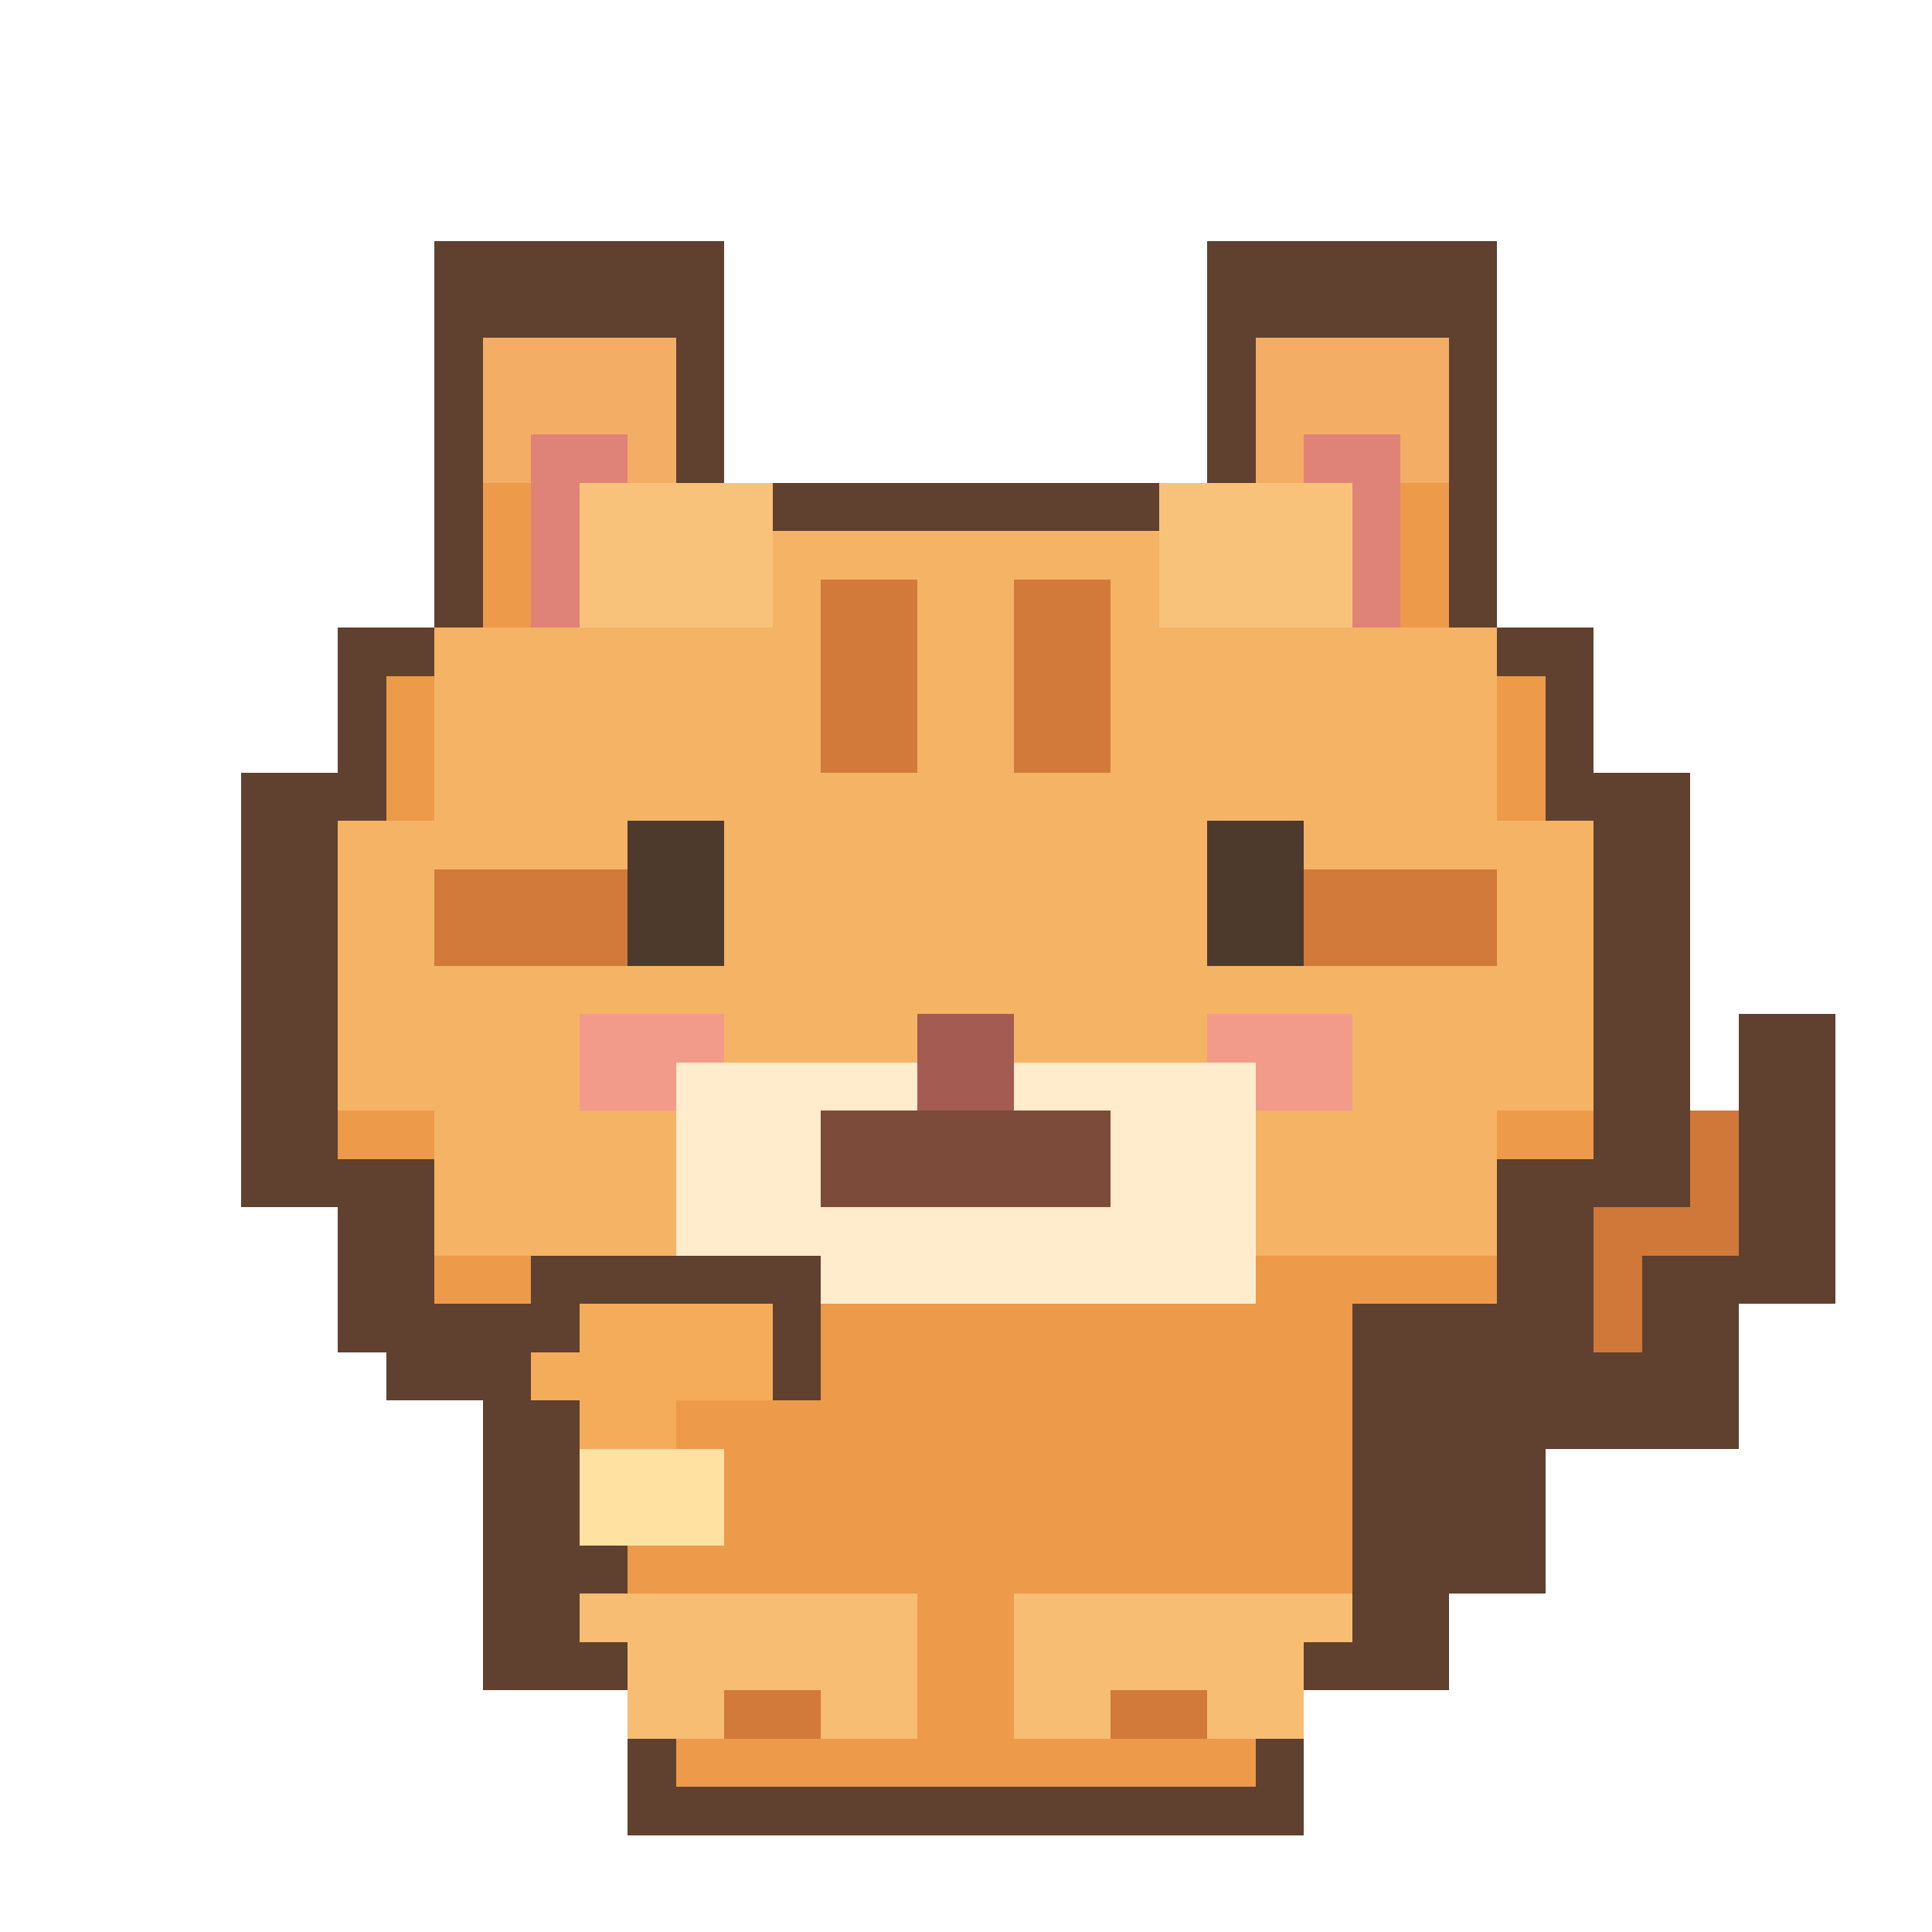
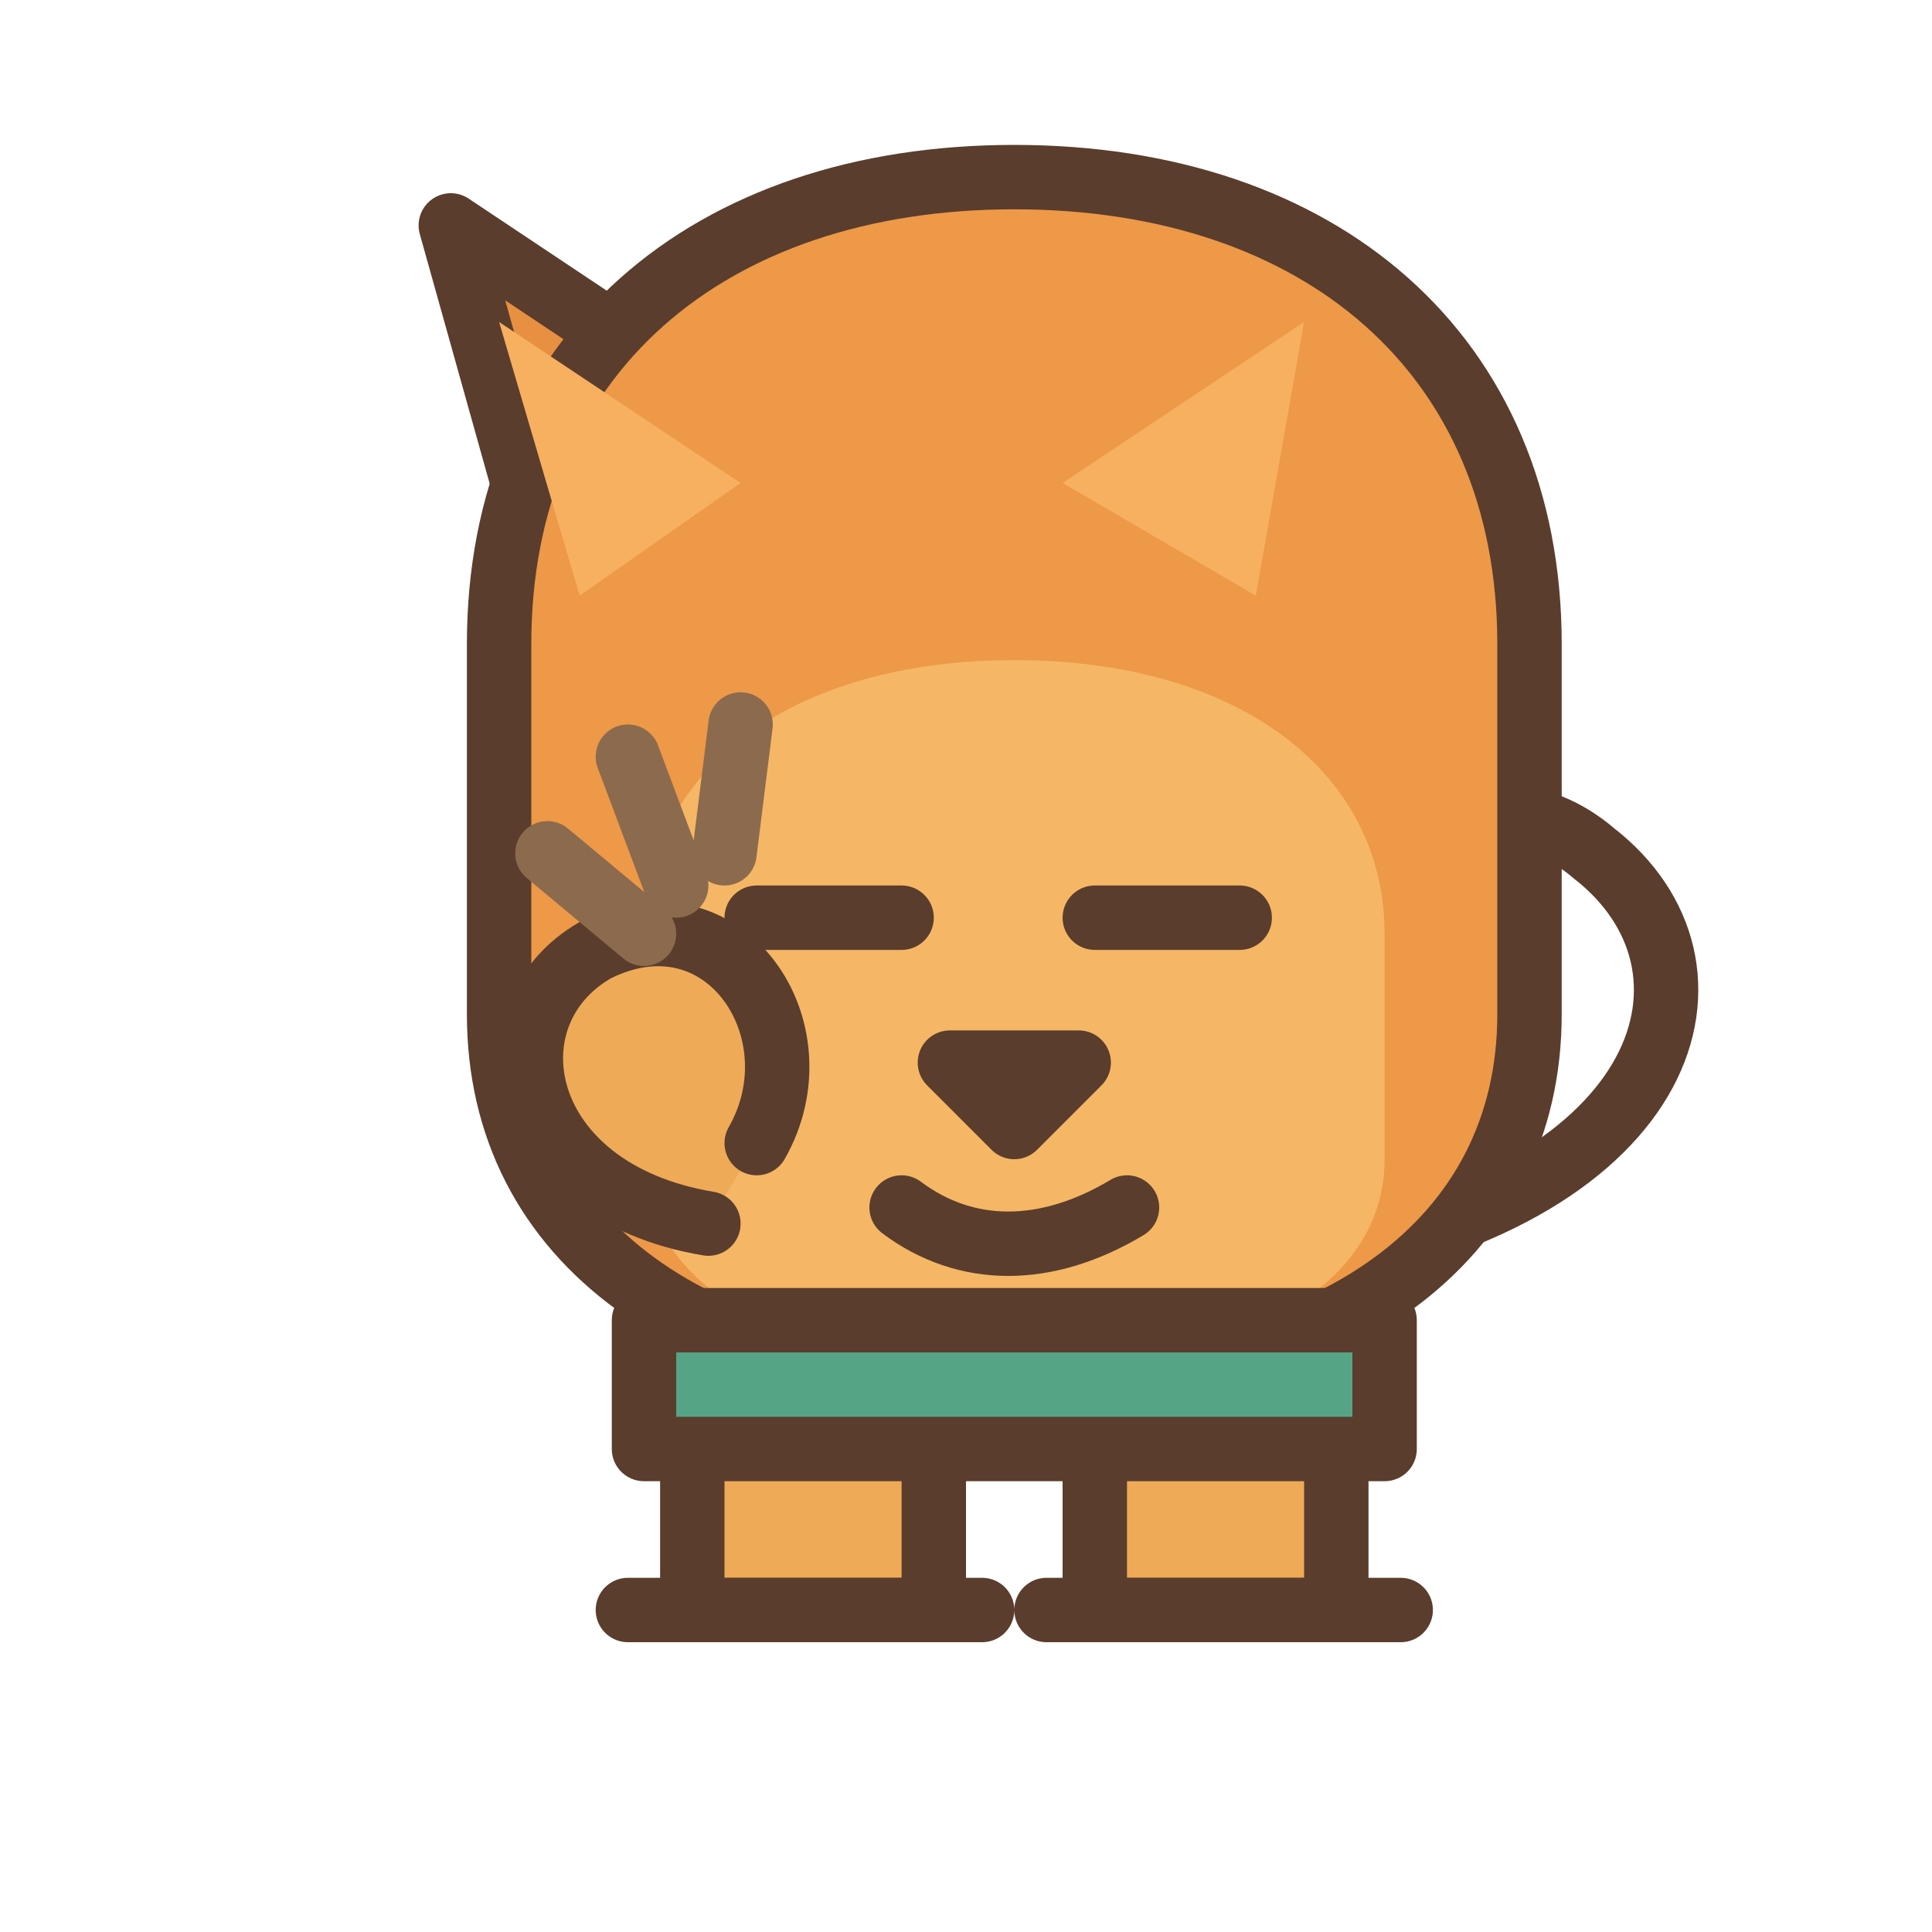
- <svg xmlns="http://www.w3.org/2000/svg" viewBox="0 0 40 40" shape-rendering="crispEdges" aria-label="舔爪子的像素橘猫">
-   <path d="M27 27h6v-3h3v-3h2v6h-2v3h-4v3h-5z" fill="#60402e" />
-   <path d="M29 27h4v-2h2v-2h1v3h-2v2h-4v2h-1z" fill="#d07839" />
-   <path d="M9 5h6v5h10V5h6v8h2v3h2v9h-2v3h-3v7h-3v3H13v-3h-3v-7H7v-3H5v-9h2v-3h2z" fill="#60402e" />
-   <path d="M10 7h4v6h12V7h4v7h2v3h1v7h-2v3h-3v7h-2v3H14v-3h-2v-7H9v-3H7v-7h1v-3h2z" fill="#ed9a4b" />
-   <path d="M10 7h4v3h-4zm16 0h4v3h-4z" fill="#f3ad64" />
-   <path d="M11 9h2v4h-2zm16 0h2v4h-2z" fill="#df8378" />
-   <path d="M13 11h14v2h4v4h2v6h-2v3H9v-3H7v-6h2v-4h4z" fill="#f5b366" />
-   <path d="M12 10h4v3h-4zm12 0h4v3h-4z" fill="#f9c27a" />
-   <path d="M17 12h2v4h-2zm4 0h2v4h-2zM9 18h4v2H9zm18 0h4v2h-4z" fill="#d17a3a" />
-   <path d="M12 21h3v2h-3zm13 0h3v2h-3z" fill="#f29b8b" />
-   <path d="M14 22h12v5H14z" fill="#ffeccc" />
-   <path d="M13 17h2v3h-2zm12 0h2v3h-2z" fill="#4e392d" />
-   <path d="M19 21h2v2h-2z" fill="#a35b52" />
-   <path d="M17 23h6v2h-6z" fill="#7c4b39" />
-   <path d="M11 26h6v3h-4v4h-3v-4H8v-2h3z" fill="#60402e" />
-   <path d="M12 27h4v2h-2v3h-2v-3h-1v-1h1z" fill="#f4ab5a" />
-   <path d="M12 30h3v2h-3z" fill="#ffe1a2" />
-   <path d="M12 33h7v3h-6v-2h-1zm9 0h7v1h-1v2h-6z" fill="#f7bd72" />
-   <path d="M15 35h2v1h-2zm8 0h2v1h-2z" fill="#d17a3a" />
+ <svg xmlns="http://www.w3.org/2000/svg" viewBox="0 0 120 120" aria-label="梳理毛发的小橘">
+   <g stroke="#5a3d2d" stroke-width="4" stroke-linejoin="round" stroke-linecap="round">
+     <path d="M82 78c22-4 26-18 17-25-7-6-16 1-12 8" fill="none" />
+     <path d="M35 39 28 14l21 14 21-14-4 27" fill="#e89041" />
+     <path d="M31 40c0-18 13-29 32-29s32 11 32 29v23c0 14-12 23-32 23S31 77 31 63z" fill="#ed9948" />
+     <path d="M40 58c0-10 9-17 23-17s23 7 23 17v14c0 8-9 13-23 13s-23-5-23-13z" fill="#f5b765" stroke="none" />
+     <path d="M47 57h9M68 57h9M59 66h8l-4 4zM56 75c4 3 9 3 14 0" fill="none" />
+     <path d="M43 86h15v14H43zM68 86h15v14H68z" fill="#efaa58" />
+     <path d="M39 100h22M65 100h22" fill="none" />
+     <path d="M40 82h46v8H40z" fill="#55a486" />
+     <path d="M44 76c-12-2-14-13-7-17 8-4 14 5 10 12" fill="#efaa58" />
+     <path d="M40 58l-6-5M42 55l-3-8M45 53l1-8" fill="none" stroke="#8c6a4d" />
+   </g>
+   <path d="M36 37 31 20l15 10M78 37l3-17-15 10" fill="#f6b060" />
</svg>
